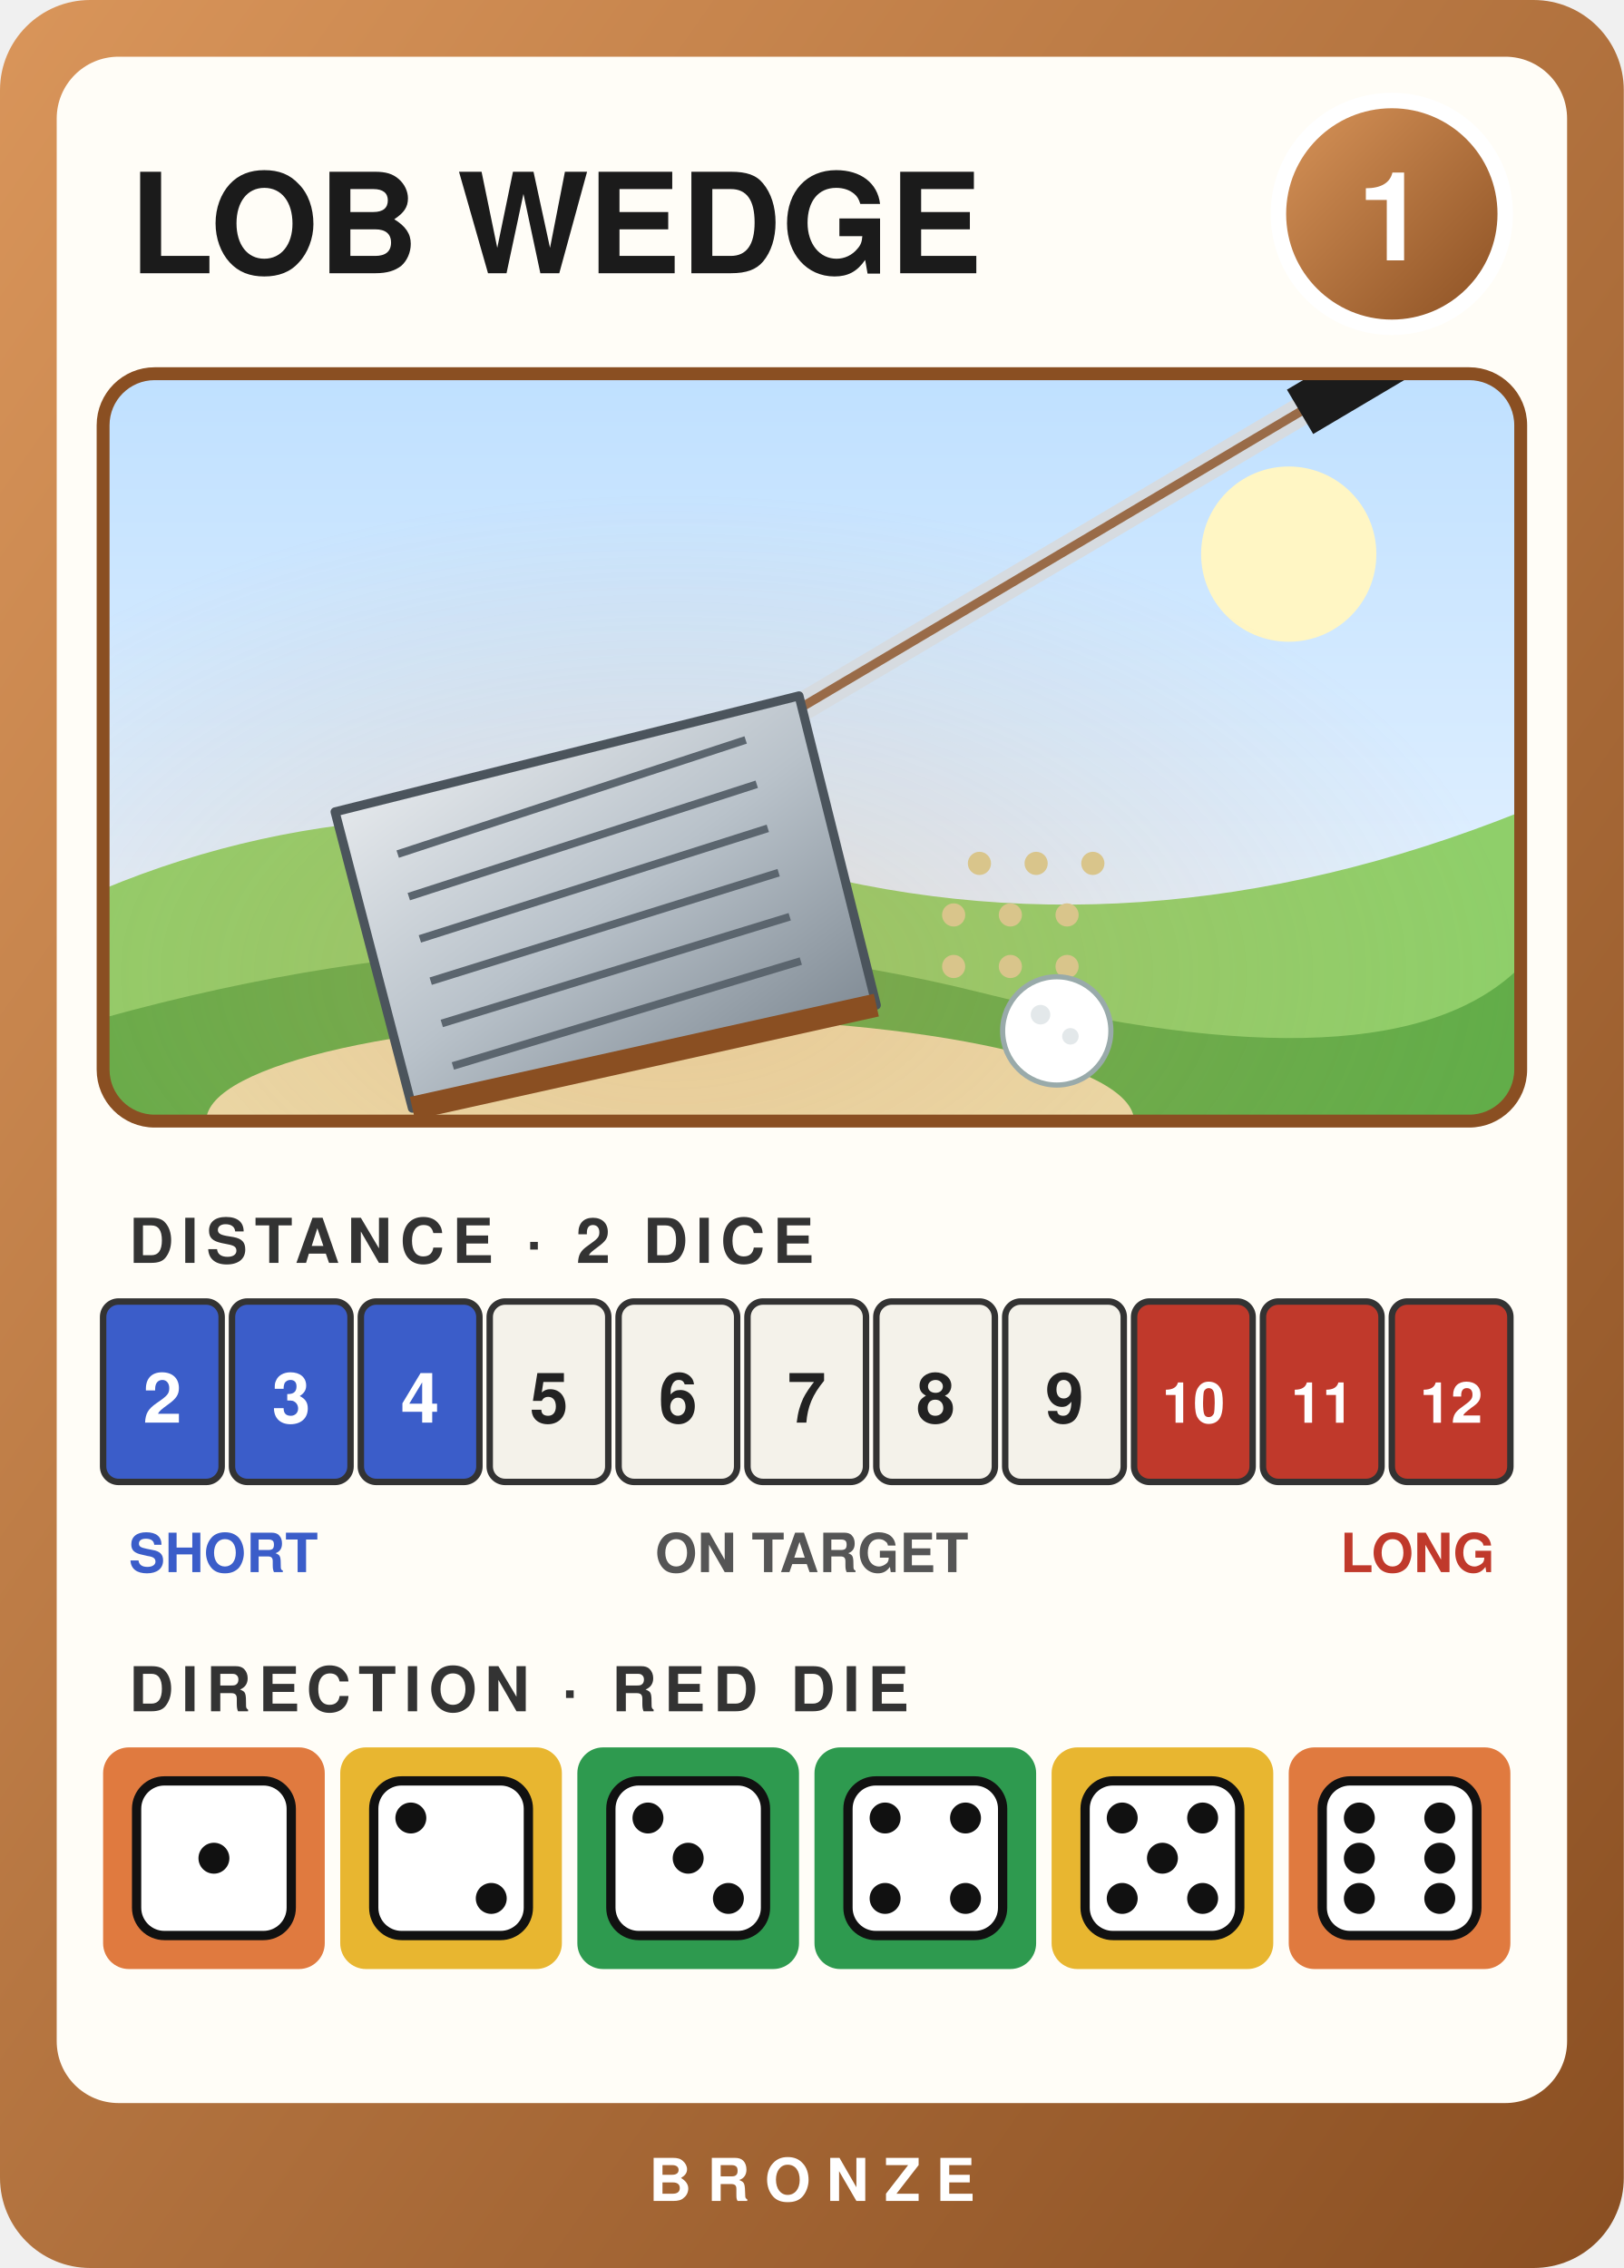
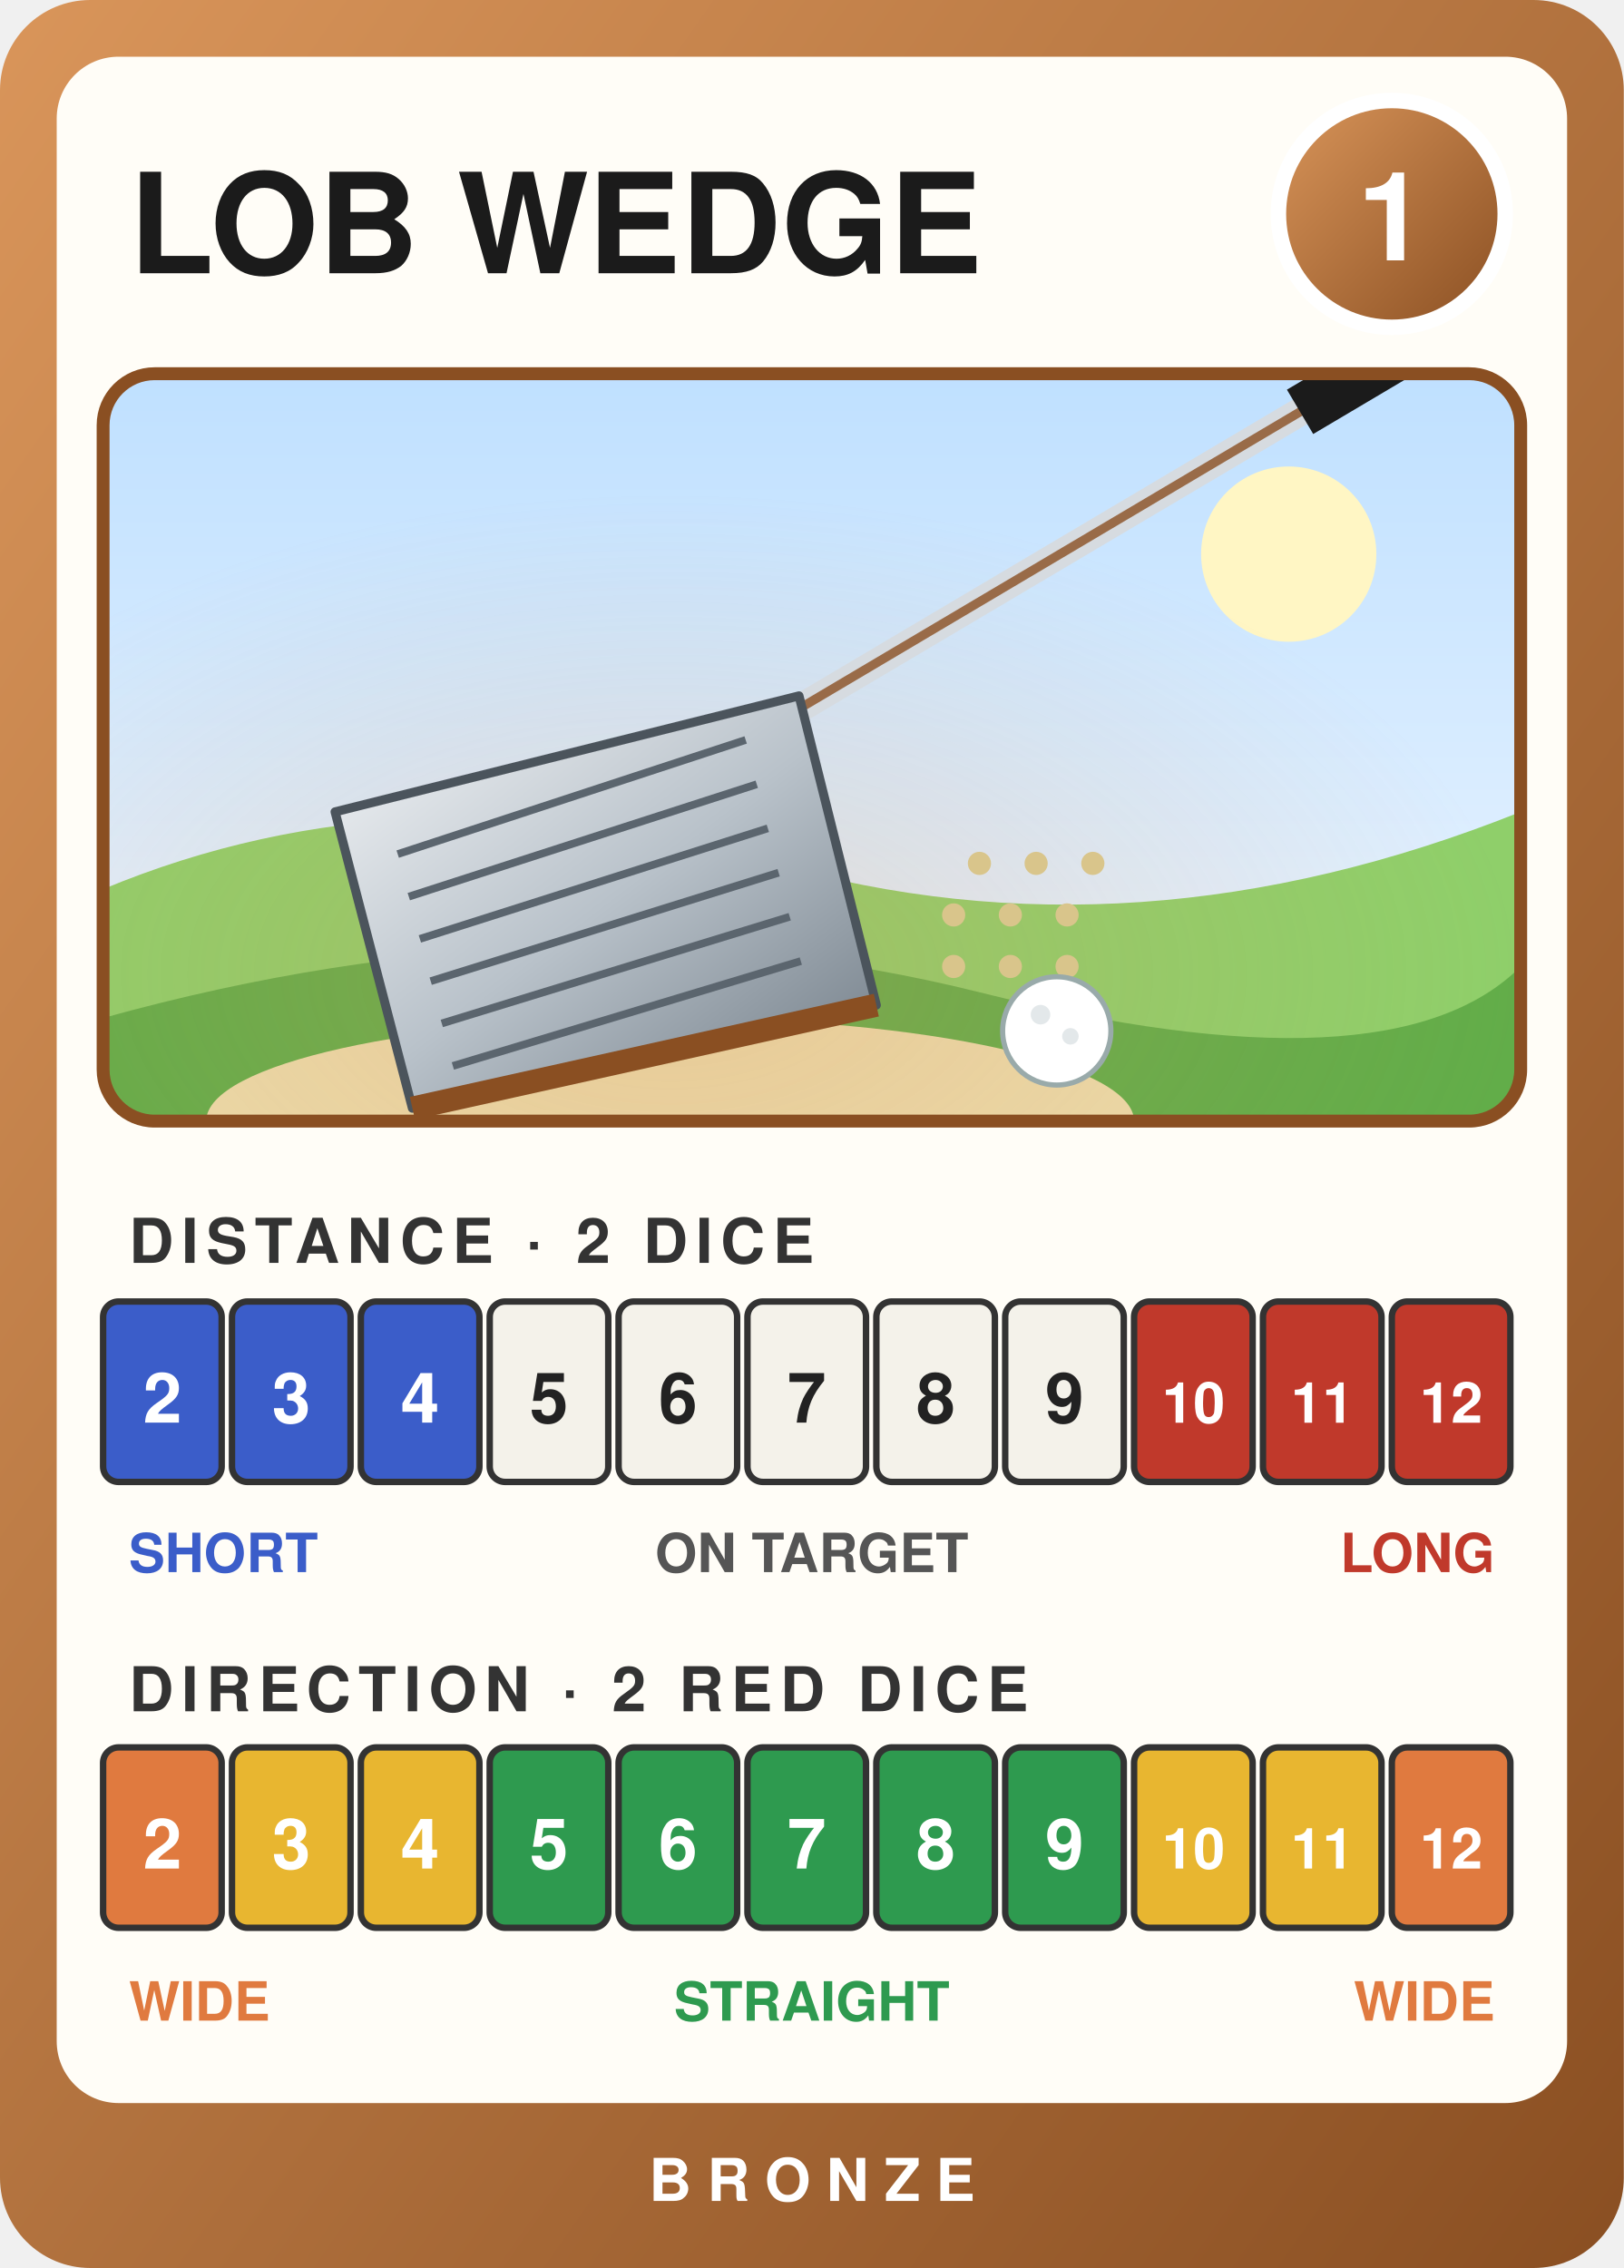
<svg xmlns="http://www.w3.org/2000/svg" width="63mm" height="88mm" viewBox="0 0 63 88" font-family="Helvetica, Arial, sans-serif">
  <defs>
    <linearGradient id="frlw1" x1="0" y1="0" x2="1" y2="1">
      <stop offset="0" stop-color="#d9955a" />
      <stop offset="1" stop-color="#8a4f22" />
    </linearGradient>
    <clipPath id="artlw1">
      <rect x="4" y="14.5" width="55" height="29" rx="2" />
    </clipPath>
  </defs>
  <rect width="63" height="88" rx="3.5" fill="url(#frlw1)" />
  <rect x="2.2" y="2.2" width="58.6" height="79.4" rx="2.4" fill="#fffdf7" />
  <text x="5" y="10.6" font-size="5.4" font-weight="800" fill="#1b1b1b">LOB WEDGE</text>
  <circle cx="54" cy="8.3" r="4.4" fill="url(#frlw1)" stroke="#fff" stroke-width="0.6" />
  <text x="54" y="10.1" text-anchor="middle" font-size="4.8" font-weight="800" fill="#fff">1</text>
  <g clip-path="url(#artlw1)">
    <g transform="translate(4 14.5)">
      <defs>
        <linearGradient id="skylw1" x1="0" y1="0" x2="0" y2="1">
          <stop offset="0" stop-color="#bfe0ff" />
          <stop offset="1" stop-color="#f2f8ff" />
        </linearGradient>
        <linearGradient id="steellw1" x1="0" y1="0" x2="1" y2="1">
          <stop offset="0" stop-color="#f4f6f8" />
          <stop offset="0.5" stop-color="#b9c2ca" />
          <stop offset="1" stop-color="#6f7a84" />
        </linearGradient>
        <radialGradient id="headlw1" cx="0.35" cy="0.3" r="0.8">
          <stop offset="0" stop-color="#5a6574" />
          <stop offset="1" stop-color="#11161d" />
        </radialGradient>
        <radialGradient id="woodlw1" cx="0.35" cy="0.3" r="0.8">
          <stop offset="0" stop-color="#c58a50" />
          <stop offset="1" stop-color="#5a3315" />
        </radialGradient>
        <radialGradient id="glowlw1" cx="0.4" cy="0.75" r="0.6">
          <stop offset="0" stop-color="#d9955a" stop-opacity="0.25" />
          <stop offset="1" stop-color="#d9955a" stop-opacity="0" />
        </radialGradient>
      </defs>
      <rect width="55" height="31" fill="url(#skylw1)" />
      <circle cx="46" cy="7" r="3.4" fill="#fff6c4" />
      <path d="M0 20 Q 12 15 26 19 T 55 17 V31 H0 Z" fill="#8fcf6a" />
      <path d="M0 25 Q 18 20 34 24 T 55 23 V31 H0 Z" fill="#62ad49" />
      <ellipse cx="22" cy="29" rx="18" ry="4" fill="#ecdcab" />
      <rect width="55" height="31" fill="url(#glowlw1)" />
      <line x1="27" y1="13" x2="54" y2="-3" stroke="#d6dbe0" stroke-width="1.1" />
      <line x1="27" y1="13" x2="54" y2="-3" stroke="#8a4f22" stroke-width="0.35" opacity="0.8" />
      <line x1="46.44" y1="1.48" x2="54" y2="-3" stroke="#1b1b1b" stroke-width="2" />
      <polygon points="9,17 27,12.5 30,24.5 12,28.5" fill="url(#steellw1)" stroke="#4b545c" stroke-width="0.35" stroke-linejoin="round" />
      <line x1="11.43" y1="18.64" x2="24.93" y2="14.21" stroke="#5b656e" stroke-width="0.3" />
      <line x1="11.86" y1="20.29" x2="25.36" y2="15.93" stroke="#5b656e" stroke-width="0.3" />
      <line x1="12.29" y1="21.93" x2="25.79" y2="17.64" stroke="#5b656e" stroke-width="0.3" />
      <line x1="12.71" y1="23.57" x2="26.21" y2="19.36" stroke="#5b656e" stroke-width="0.3" />
      <line x1="13.14" y1="25.21" x2="26.64" y2="21.07" stroke="#5b656e" stroke-width="0.3" />
      <line x1="13.57" y1="26.86" x2="27.07" y2="22.79" stroke="#5b656e" stroke-width="0.3" />
      <line x1="12" y1="28.5" x2="30" y2="24.5" stroke="#8a4f22" stroke-width="0.9" />
      <circle cx="33" cy="23" r="0.45" fill="#d9c58b" />
      <circle cx="35.2" cy="23" r="0.45" fill="#d9c58b" />
      <circle cx="37.4" cy="23" r="0.45" fill="#d9c58b" />
      <circle cx="33" cy="21" r="0.45" fill="#d9c58b" />
      <circle cx="35.2" cy="21" r="0.45" fill="#d9c58b" />
      <circle cx="37.4" cy="21" r="0.45" fill="#d9c58b" />
      <circle cx="34" cy="19" r="0.45" fill="#d9c58b" />
      <circle cx="36.2" cy="19" r="0.45" fill="#d9c58b" />
      <circle cx="38.4" cy="19" r="0.45" fill="#d9c58b" />
      <circle cx="37" cy="25.5" r="2.1" fill="#fff" stroke="#9aa" stroke-width="0.2" />
      <circle cx="36.37" cy="24.87" r="0.38" fill="#e3e8ea" />
      <circle cx="37.53" cy="25.71" r="0.32" fill="#e3e8ea" />
    </g>
  </g>
  <rect x="4" y="14.5" width="55" height="29" rx="2" fill="none" stroke="#8a4f22" stroke-width="0.5" />
  <text x="5" y="49" font-size="2.4" font-weight="800" fill="#333" letter-spacing="0.3">DISTANCE · 2 DICE</text>
  <rect x="4" y="50.5" width="4.6" height="7" rx="0.6" fill="#3b5dc9" stroke="#333" stroke-width="0.25" />
  <text x="6.3" y="55.2" text-anchor="middle" font-size="2.7" font-weight="800" fill="#fff">2</text>
  <rect x="9" y="50.5" width="4.6" height="7" rx="0.6" fill="#3b5dc9" stroke="#333" stroke-width="0.25" />
  <text x="11.3" y="55.2" text-anchor="middle" font-size="2.7" font-weight="800" fill="#fff">3</text>
  <rect x="14" y="50.5" width="4.6" height="7" rx="0.6" fill="#3b5dc9" stroke="#333" stroke-width="0.25" />
  <text x="16.3" y="55.2" text-anchor="middle" font-size="2.7" font-weight="800" fill="#fff">4</text>
  <rect x="19" y="50.5" width="4.6" height="7" rx="0.6" fill="#f4f2ea" stroke="#333" stroke-width="0.25" />
  <text x="21.3" y="55.2" text-anchor="middle" font-size="2.7" font-weight="800" fill="#222">5</text>
  <rect x="24" y="50.5" width="4.6" height="7" rx="0.6" fill="#f4f2ea" stroke="#333" stroke-width="0.25" />
  <text x="26.3" y="55.2" text-anchor="middle" font-size="2.7" font-weight="800" fill="#222">6</text>
  <rect x="29" y="50.5" width="4.6" height="7" rx="0.6" fill="#f4f2ea" stroke="#333" stroke-width="0.25" />
  <text x="31.3" y="55.2" text-anchor="middle" font-size="2.7" font-weight="800" fill="#222">7</text>
  <rect x="34" y="50.5" width="4.6" height="7" rx="0.6" fill="#f4f2ea" stroke="#333" stroke-width="0.25" />
  <text x="36.3" y="55.2" text-anchor="middle" font-size="2.7" font-weight="800" fill="#222">8</text>
  <rect x="39" y="50.5" width="4.6" height="7" rx="0.6" fill="#f4f2ea" stroke="#333" stroke-width="0.25" />
  <text x="41.3" y="55.2" text-anchor="middle" font-size="2.7" font-weight="800" fill="#222">9</text>
  <rect x="44" y="50.5" width="4.6" height="7" rx="0.6" fill="#c0392b" stroke="#333" stroke-width="0.25" />
  <text x="46.3" y="55.2" text-anchor="middle" font-size="2.2" font-weight="800" fill="#fff">10</text>
  <rect x="49" y="50.5" width="4.6" height="7" rx="0.6" fill="#c0392b" stroke="#333" stroke-width="0.25" />
  <text x="51.3" y="55.2" text-anchor="middle" font-size="2.2" font-weight="800" fill="#fff">11</text>
  <rect x="54" y="50.5" width="4.6" height="7" rx="0.6" fill="#c0392b" stroke="#333" stroke-width="0.25" />
  <text x="56.3" y="55.2" text-anchor="middle" font-size="2.2" font-weight="800" fill="#fff">12</text>
  <text x="5" y="61" font-size="2.1" fill="#3b5dc9" font-weight="800">SHORT</text>
  <text x="31.5" y="61" text-anchor="middle" font-size="2.1" fill="#555" font-weight="800">ON TARGET</text>
  <text x="58" y="61" text-anchor="end" font-size="2.1" fill="#c0392b" font-weight="800">LONG</text>
-   <text x="5" y="66.4" font-size="2.4" font-weight="800" fill="#333" letter-spacing="0.3">DIRECTION · RED DIE</text>
-   <rect x="4" y="67.8" width="8.6" height="8.6" rx="1" fill="#e07a3f" />
-   <rect x="5.3" y="69.1" width="6" height="6" rx="1.08" fill="#fff" stroke="#111" stroke-width="0.36" />
-   <circle cx="8.3" cy="72.1" r="0.6" fill="#111" />
-   <rect x="13.2" y="67.8" width="8.6" height="8.6" rx="1" fill="#e8b630" />
-   <rect x="14.5" y="69.1" width="6" height="6" rx="1.08" fill="#fff" stroke="#111" stroke-width="0.36" />
-   <circle cx="15.94" cy="70.54" r="0.6" fill="#111" />
-   <circle cx="19.06" cy="73.66" r="0.6" fill="#111" />
-   <rect x="22.4" y="67.8" width="8.6" height="8.6" rx="1" fill="#2e9a4f" />
-   <rect x="23.7" y="69.1" width="6" height="6" rx="1.08" fill="#fff" stroke="#111" stroke-width="0.36" />
-   <circle cx="25.14" cy="70.54" r="0.6" fill="#111" />
-   <circle cx="26.7" cy="72.1" r="0.6" fill="#111" />
-   <circle cx="28.26" cy="73.66" r="0.6" fill="#111" />
-   <rect x="31.6" y="67.8" width="8.6" height="8.6" rx="1" fill="#2e9a4f" />
-   <rect x="32.9" y="69.1" width="6" height="6" rx="1.08" fill="#fff" stroke="#111" stroke-width="0.36" />
-   <circle cx="34.34" cy="70.54" r="0.6" fill="#111" />
-   <circle cx="37.46" cy="70.54" r="0.6" fill="#111" />
-   <circle cx="34.34" cy="73.66" r="0.6" fill="#111" />
-   <circle cx="37.46" cy="73.66" r="0.6" fill="#111" />
-   <rect x="40.8" y="67.8" width="8.6" height="8.6" rx="1" fill="#e8b630" />
-   <rect x="42.1" y="69.1" width="6" height="6" rx="1.08" fill="#fff" stroke="#111" stroke-width="0.36" />
-   <circle cx="43.54" cy="70.54" r="0.6" fill="#111" />
-   <circle cx="46.66" cy="70.54" r="0.6" fill="#111" />
-   <circle cx="45.1" cy="72.1" r="0.6" fill="#111" />
-   <circle cx="43.54" cy="73.66" r="0.6" fill="#111" />
-   <circle cx="46.66" cy="73.66" r="0.6" fill="#111" />
-   <rect x="50" y="67.8" width="8.6" height="8.6" rx="1" fill="#e07a3f" />
-   <rect x="51.3" y="69.1" width="6" height="6" rx="1.08" fill="#fff" stroke="#111" stroke-width="0.36" />
-   <circle cx="52.74" cy="70.54" r="0.6" fill="#111" />
-   <circle cx="55.86" cy="70.54" r="0.6" fill="#111" />
-   <circle cx="52.74" cy="72.1" r="0.6" fill="#111" />
-   <circle cx="55.86" cy="72.1" r="0.6" fill="#111" />
-   <circle cx="52.74" cy="73.66" r="0.6" fill="#111" />
-   <circle cx="55.86" cy="73.66" r="0.6" fill="#111" />
+   <text x="5" y="66.4" font-size="2.4" font-weight="800" fill="#333" letter-spacing="0.3">DIRECTION · 2 RED DICE</text>
+   <rect x="4" y="67.8" width="4.6" height="7" rx="0.6" fill="#e07a3f" stroke="#333" stroke-width="0.25" />
+   <text x="6.3" y="72.5" text-anchor="middle" font-size="2.7" font-weight="800" fill="#fff">2</text>
+   <rect x="9" y="67.8" width="4.6" height="7" rx="0.6" fill="#e8b630" stroke="#333" stroke-width="0.25" />
+   <text x="11.3" y="72.5" text-anchor="middle" font-size="2.7" font-weight="800" fill="#fff">3</text>
+   <rect x="14" y="67.8" width="4.6" height="7" rx="0.6" fill="#e8b630" stroke="#333" stroke-width="0.25" />
+   <text x="16.3" y="72.5" text-anchor="middle" font-size="2.7" font-weight="800" fill="#fff">4</text>
+   <rect x="19" y="67.8" width="4.6" height="7" rx="0.6" fill="#2e9a4f" stroke="#333" stroke-width="0.25" />
+   <text x="21.3" y="72.5" text-anchor="middle" font-size="2.7" font-weight="800" fill="#fff">5</text>
+   <rect x="24" y="67.8" width="4.6" height="7" rx="0.6" fill="#2e9a4f" stroke="#333" stroke-width="0.25" />
+   <text x="26.3" y="72.5" text-anchor="middle" font-size="2.7" font-weight="800" fill="#fff">6</text>
+   <rect x="29" y="67.8" width="4.6" height="7" rx="0.6" fill="#2e9a4f" stroke="#333" stroke-width="0.25" />
+   <text x="31.3" y="72.5" text-anchor="middle" font-size="2.7" font-weight="800" fill="#fff">7</text>
+   <rect x="34" y="67.8" width="4.6" height="7" rx="0.6" fill="#2e9a4f" stroke="#333" stroke-width="0.25" />
+   <text x="36.3" y="72.5" text-anchor="middle" font-size="2.7" font-weight="800" fill="#fff">8</text>
+   <rect x="39" y="67.8" width="4.6" height="7" rx="0.6" fill="#2e9a4f" stroke="#333" stroke-width="0.25" />
+   <text x="41.3" y="72.5" text-anchor="middle" font-size="2.7" font-weight="800" fill="#fff">9</text>
+   <rect x="44" y="67.8" width="4.6" height="7" rx="0.6" fill="#e8b630" stroke="#333" stroke-width="0.25" />
+   <text x="46.3" y="72.5" text-anchor="middle" font-size="2.2" font-weight="800" fill="#fff">10</text>
+   <rect x="49" y="67.8" width="4.6" height="7" rx="0.6" fill="#e8b630" stroke="#333" stroke-width="0.25" />
+   <text x="51.3" y="72.5" text-anchor="middle" font-size="2.2" font-weight="800" fill="#fff">11</text>
+   <rect x="54" y="67.8" width="4.6" height="7" rx="0.6" fill="#e07a3f" stroke="#333" stroke-width="0.25" />
+   <text x="56.3" y="72.5" text-anchor="middle" font-size="2.2" font-weight="800" fill="#fff">12</text>
+   <text x="5" y="78.4" font-size="2.1" fill="#e07a3f" font-weight="800">WIDE</text>
+   <text x="31.5" y="78.4" text-anchor="middle" font-size="2.1" fill="#2e9a4f" font-weight="800">STRAIGHT</text>
+   <text x="58" y="78.4" text-anchor="end" font-size="2.1" fill="#e07a3f" font-weight="800">WIDE</text>
  <text x="31.5" y="85.4" text-anchor="middle" font-size="2.3" font-weight="800" fill="#fff" letter-spacing="0.6">BRONZE</text>
</svg>
